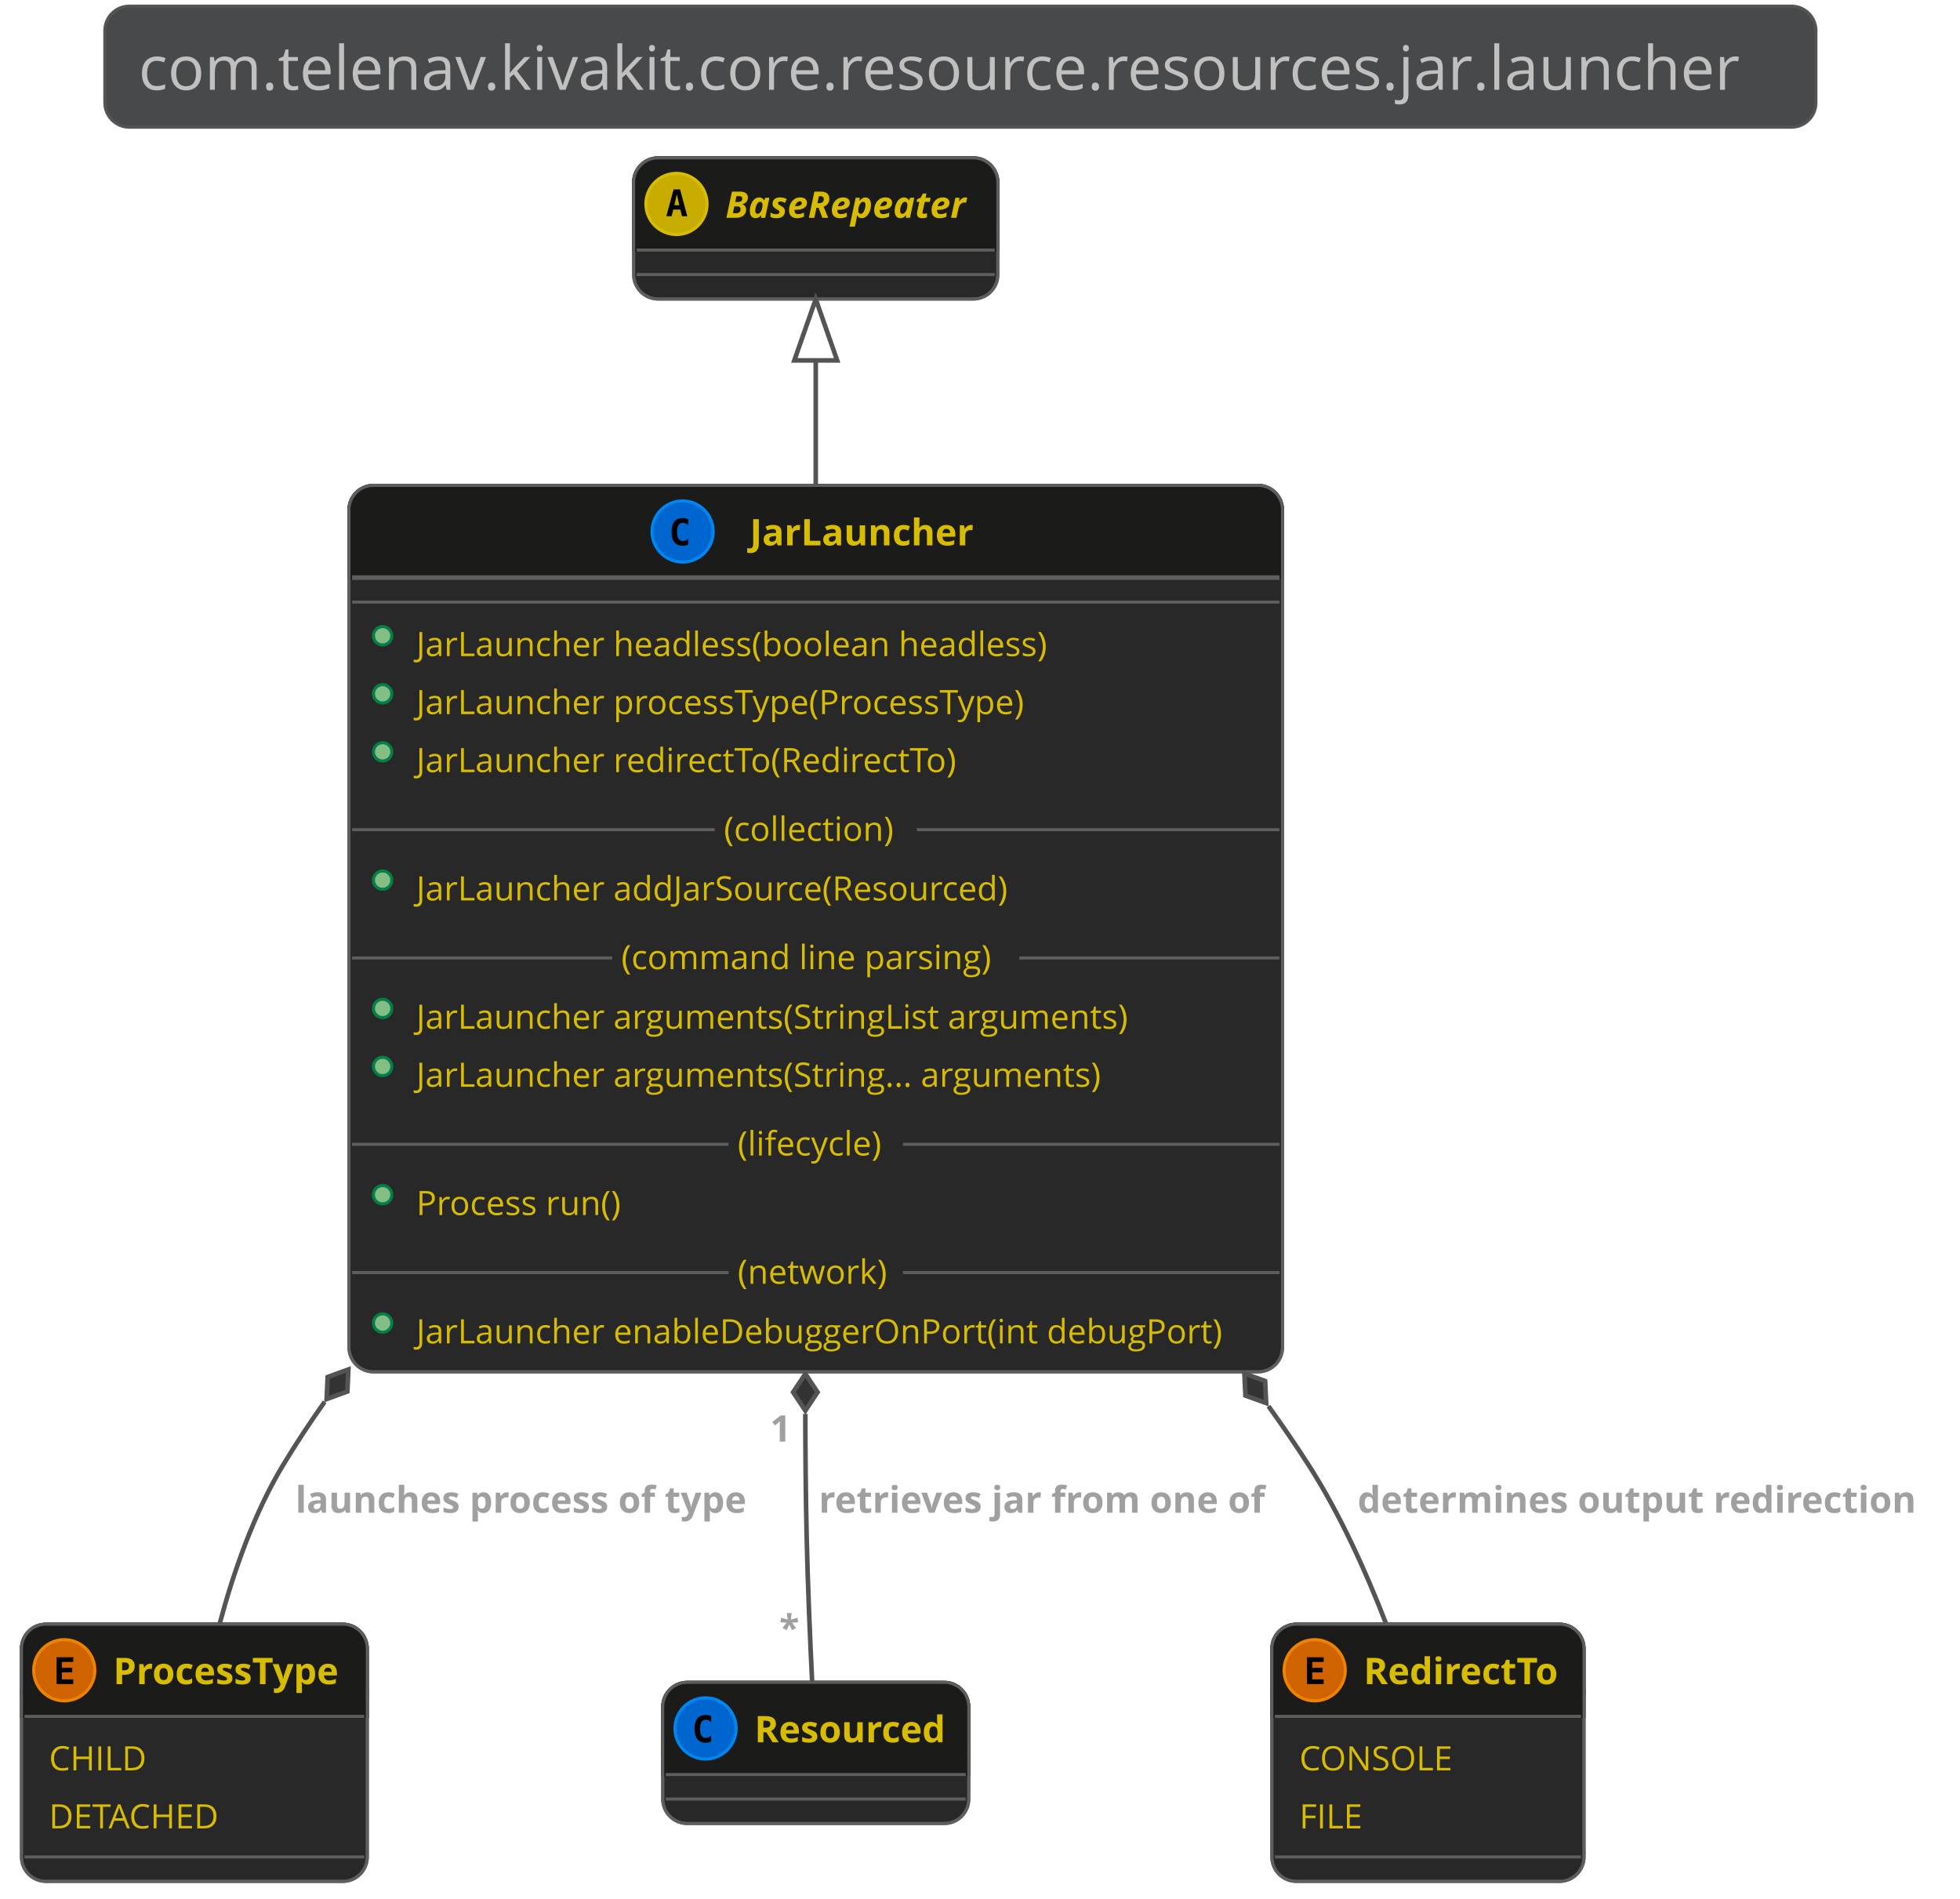
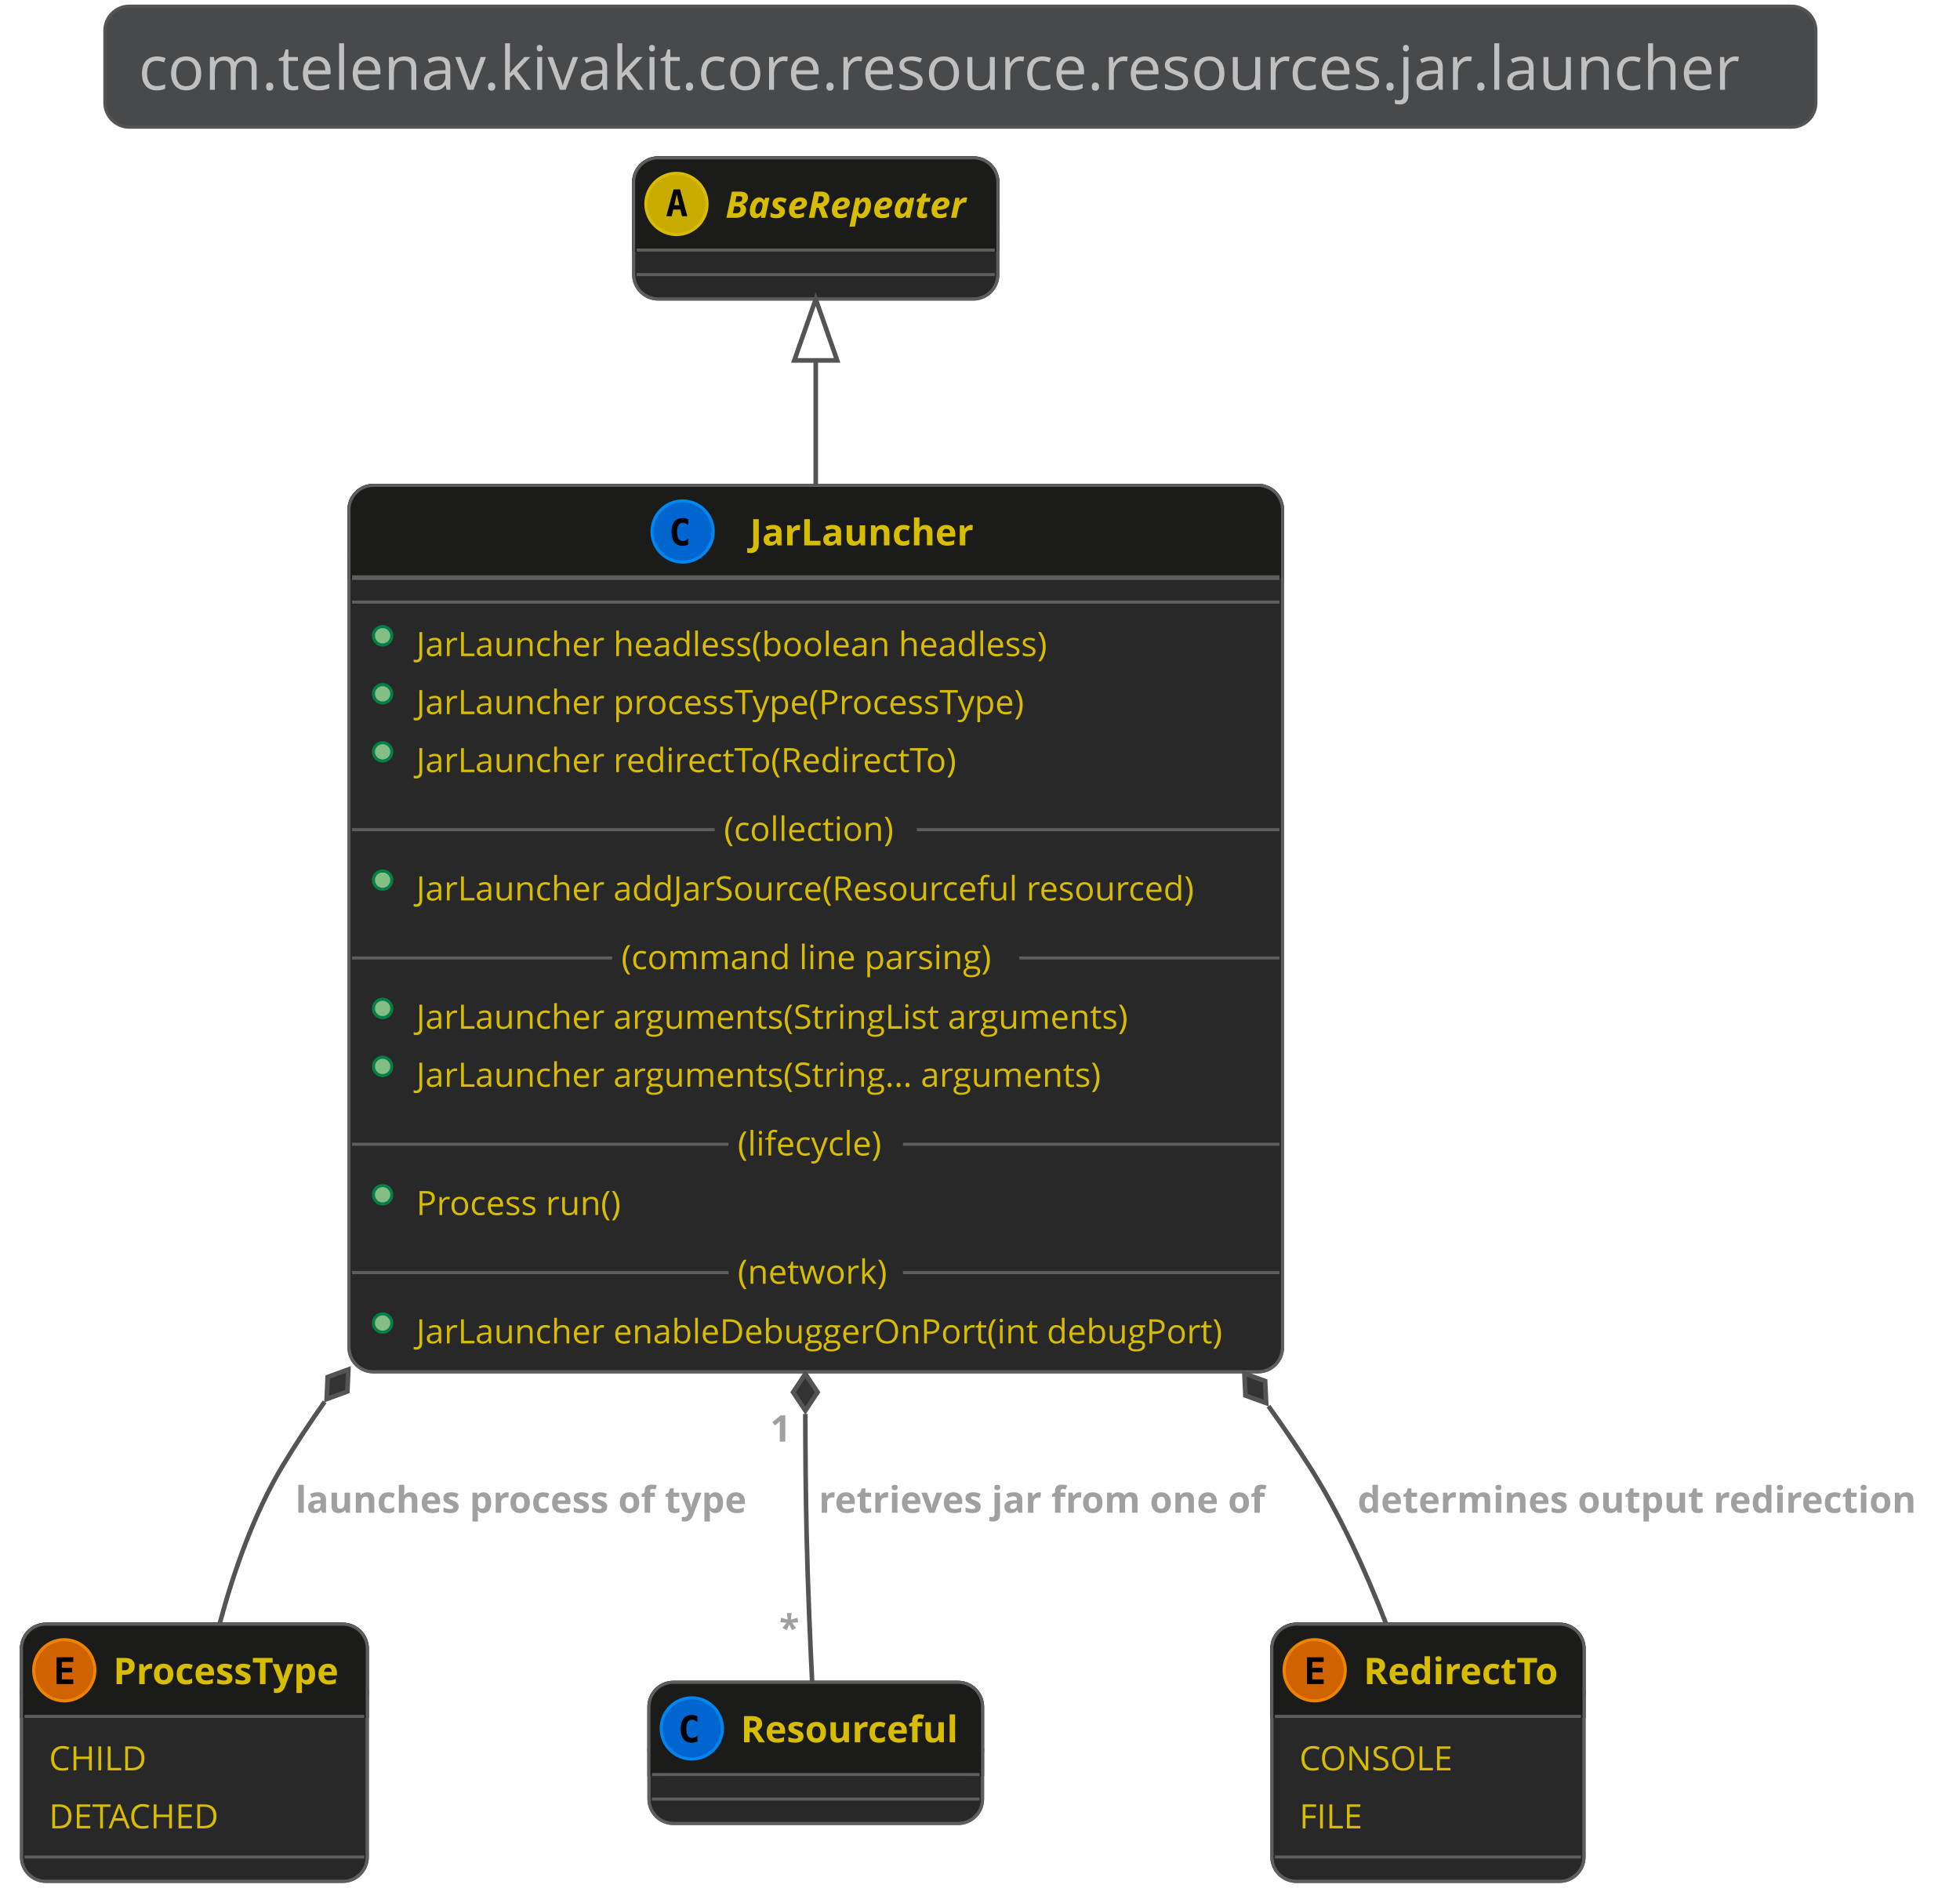
<svg xmlns="http://www.w3.org/2000/svg" contentScriptType="application/ecmascript" contentStyleType="text/css" height="646.875px" preserveAspectRatio="none" style="width:667px;height:646px;background:#333333;" version="1.1" viewBox="0 0 667 646" width="667.708px" zoomAndPan="magnify">
  <defs />
  <g>
    <rect fill="#48494B" height="41.203" rx="8.333" ry="8.333" style="stroke:#545454;stroke-width:1.042;" width="582.292" x="35.677" y="2.083" />
    <text fill="#C0C0C0" font-family="Open Sans,Avenir,Nunito,Arial,Helvetica,SansSerif" font-size="20.833" lengthAdjust="spacing" textLength="559.375" x="47.135" y="30.558">com.telenav.kivakit.core.resource.resources.jar.launcher</text>
    <rect codeLine="6" fill="#282828" height="48.055" id="BaseRepeater" rx="8.333" ry="8.333" style="stroke:#5E5E5E;stroke-width:1.042;" width="123.958" x="215.625" y="53.703" />
    <rect fill="#1B1B1A" height="31.388" rx="8.333" ry="8.333" style="stroke:#1B1B1A;stroke-width:1.042;" width="123.958" x="215.625" y="53.703" />
    <rect fill="#1B1B1A" height="8.333" style="stroke:#1B1B1A;stroke-width:1.042;" width="123.958" x="215.625" y="76.758" />
    <rect codeLine="6" fill="none" height="48.055" id="BaseRepeater" rx="8.333" ry="8.333" style="stroke:#5E5E5E;stroke-width:1.042;" width="123.958" x="215.625" y="53.703" />
    <ellipse cx="230.208" cy="69.397" fill="#C8AC00" rx="10.417" ry="10.417" style="stroke:#D8BC00;stroke-width:1.042;" />
    <path d="M230.322,66.099 L229.474,69.828 L231.177,69.828 Z M229.224,64.451 L231.427,64.451 L233.887,73.564 L232.086,73.564 L231.525,71.311 L229.114,71.311 L228.565,73.564 L226.764,73.564 Z " fill="#000000" />
    <text fill="#D8BC00" font-family="Open Sans,Avenir,Nunito,Arial,Helvetica,SansSerif" font-size="12.5" font-style="italic" font-weight="bold" lengthAdjust="spacing" textLength="86.458" x="246.875" y="74.121">BaseRepeater</text>
    <line style="stroke:#5E5E5E;stroke-width:1.042;" x1="216.667" x2="338.542" y1="85.091" y2="85.091" />
    <line style="stroke:#5E5E5E;stroke-width:1.042;" x1="216.667" x2="338.542" y1="93.424" y2="93.424" />
    <rect codeLine="12" fill="#282828" height="301.66" id="JarLauncher" rx="8.333" ry="8.333" style="stroke:#5E5E5E;stroke-width:1.042;" width="317.708" x="118.75" y="165.161" />
    <rect fill="#1B1B1A" height="31.388" rx="8.333" ry="8.333" style="stroke:#1B1B1A;stroke-width:1.042;" width="317.708" x="118.75" y="165.161" />
    <rect fill="#1B1B1A" height="8.333" style="stroke:#1B1B1A;stroke-width:1.042;" width="317.708" x="118.75" y="188.216" />
    <rect codeLine="12" fill="none" height="301.66" id="JarLauncher" rx="8.333" ry="8.333" style="stroke:#5E5E5E;stroke-width:1.042;" width="317.708" x="118.75" y="165.161" />
    <ellipse cx="232.292" cy="180.855" fill="#0066CF" rx="10.417" ry="10.417" style="stroke:#0086EF;stroke-width:1.042;" />
    <path d="M234.202,185.28 Q233.775,185.5 233.305,185.61 Q232.835,185.72 232.316,185.72 Q230.473,185.72 229.502,184.505 Q228.532,183.291 228.532,180.996 Q228.532,178.695 229.502,177.48 Q230.473,176.266 232.316,176.266 Q232.835,176.266 233.311,176.375 Q233.787,176.485 234.202,176.705 L234.202,178.707 Q233.738,178.28 233.302,178.081 Q232.865,177.883 232.401,177.883 Q231.413,177.883 230.909,178.667 Q230.406,179.452 230.406,180.996 Q230.406,182.534 230.909,183.318 Q231.413,184.102 232.401,184.102 Q232.865,184.102 233.302,183.904 Q233.738,183.706 234.202,183.278 Z " fill="#000000" />
    <text fill="#D8BC00" font-family="Open Sans,Avenir,Nunito,Arial,Helvetica,SansSerif" font-size="12.5" font-weight="bold" lengthAdjust="spacing" textLength="76.042" x="255.208" y="185.579">JarLauncher</text>
    <line style="stroke:#5E5E5E;stroke-width:1.562;" x1="119.792" x2="435.417" y1="196.549" y2="196.549" />
    <line style="stroke:#5E5E5E;stroke-width:1.042;" x1="119.792" x2="435.417" y1="204.883" y2="204.883" />
    <ellipse cx="130.208" cy="216.341" fill="#84BE84" rx="3.125" ry="3.125" style="stroke:#038048;stroke-width:1.042;" />
    <text fill="#D8BC00" font-family="Open Sans,Avenir,Nunito,Arial,Helvetica,SansSerif" font-size="11.458" lengthAdjust="spacing" textLength="223.958" x="141.667" y="223.252">JarLauncher headless(boolean headless)</text>
    <ellipse cx="130.208" cy="236.086" fill="#84BE84" rx="3.125" ry="3.125" style="stroke:#038048;stroke-width:1.042;" />
    <text fill="#D8BC00" font-family="Open Sans,Avenir,Nunito,Arial,Helvetica,SansSerif" font-size="11.458" lengthAdjust="spacing" textLength="220.833" x="141.667" y="242.997">JarLauncher processType(ProcessType)</text>
    <ellipse cx="130.208" cy="255.831" fill="#84BE84" rx="3.125" ry="3.125" style="stroke:#038048;stroke-width:1.042;" />
    <text fill="#D8BC00" font-family="Open Sans,Avenir,Nunito,Arial,Helvetica,SansSerif" font-size="11.458" lengthAdjust="spacing" textLength="196.875" x="141.667" y="262.742">JarLauncher redirectTo(RedirectTo)</text>
    <ellipse cx="130.208" cy="299.487" fill="#84BE84" rx="3.125" ry="3.125" style="stroke:#038048;stroke-width:1.042;" />
-     <text fill="#D8BC00" font-family="Open Sans,Avenir,Nunito,Arial,Helvetica,SansSerif" font-size="11.458" lengthAdjust="spacing" textLength="211.458" x="141.667" y="306.399">JarLauncher addJarSource(Resourced)</text>
+     <text fill="#D8BC00" font-family="Open Sans,Avenir,Nunito,Arial,Helvetica,SansSerif" font-size="11.458" lengthAdjust="spacing" textLength="279.167" x="141.667" y="306.399">JarLauncher addJarSource(Resourceful resourced)</text>
    <line style="stroke:#5E5E5E;stroke-width:1.042;" x1="119.792" x2="243.229" y1="282.323" y2="282.323" />
    <text fill="#D8BC00" font-family="Open Sans,Avenir,Nunito,Arial,Helvetica,SansSerif" font-size="11.458" lengthAdjust="spacing" textLength="62.5" x="246.354" y="286.133">(collection)</text>
    <line style="stroke:#5E5E5E;stroke-width:1.042;" x1="311.979" x2="435.417" y1="282.323" y2="282.323" />
    <ellipse cx="130.208" cy="343.144" fill="#84BE84" rx="3.125" ry="3.125" style="stroke:#038048;stroke-width:1.042;" />
    <text fill="#D8BC00" font-family="Open Sans,Avenir,Nunito,Arial,Helvetica,SansSerif" font-size="11.458" lengthAdjust="spacing" textLength="255.208" x="141.667" y="350.055">JarLauncher arguments(StringList arguments)</text>
    <ellipse cx="130.208" cy="362.889" fill="#84BE84" rx="3.125" ry="3.125" style="stroke:#038048;stroke-width:1.042;" />
    <text fill="#D8BC00" font-family="Open Sans,Avenir,Nunito,Arial,Helvetica,SansSerif" font-size="11.458" lengthAdjust="spacing" textLength="244.792" x="141.667" y="369.8">JarLauncher arguments(String... arguments)</text>
    <line style="stroke:#5E5E5E;stroke-width:1.042;" x1="119.792" x2="208.333" y1="325.98" y2="325.98" />
    <text fill="#D8BC00" font-family="Open Sans,Avenir,Nunito,Arial,Helvetica,SansSerif" font-size="11.458" lengthAdjust="spacing" textLength="132.292" x="211.458" y="329.789">(command line parsing)</text>
    <line style="stroke:#5E5E5E;stroke-width:1.042;" x1="346.875" x2="435.417" y1="325.98" y2="325.98" />
    <ellipse cx="130.208" cy="406.545" fill="#84BE84" rx="3.125" ry="3.125" style="stroke:#038048;stroke-width:1.042;" />
    <text fill="#D8BC00" font-family="Open Sans,Avenir,Nunito,Arial,Helvetica,SansSerif" font-size="11.458" lengthAdjust="spacing" textLength="75" x="141.667" y="413.456">Process run()</text>
    <line style="stroke:#5E5E5E;stroke-width:1.042;" x1="119.792" x2="247.917" y1="389.381" y2="389.381" />
    <text fill="#D8BC00" font-family="Open Sans,Avenir,Nunito,Arial,Helvetica,SansSerif" font-size="11.458" lengthAdjust="spacing" textLength="53.125" x="251.042" y="393.19">(lifecycle)</text>
    <line style="stroke:#5E5E5E;stroke-width:1.042;" x1="307.292" x2="435.417" y1="389.381" y2="389.381" />
    <ellipse cx="130.208" cy="450.201" fill="#84BE84" rx="3.125" ry="3.125" style="stroke:#038048;stroke-width:1.042;" />
    <text fill="#D8BC00" font-family="Open Sans,Avenir,Nunito,Arial,Helvetica,SansSerif" font-size="11.458" lengthAdjust="spacing" textLength="285.417" x="141.667" y="457.113">JarLauncher enableDebuggerOnPort(int debugPort)</text>
    <line style="stroke:#5E5E5E;stroke-width:1.042;" x1="119.792" x2="247.917" y1="433.037" y2="433.037" />
    <text fill="#D8BC00" font-family="Open Sans,Avenir,Nunito,Arial,Helvetica,SansSerif" font-size="11.458" lengthAdjust="spacing" textLength="53.125" x="251.042" y="436.847">(network)</text>
    <line style="stroke:#5E5E5E;stroke-width:1.042;" x1="307.292" x2="435.417" y1="433.037" y2="433.037" />
    <rect codeLine="29" fill="#282828" height="87.545" id="JarLauncher.ProcessType" rx="8.333" ry="8.333" style="stroke:#5E5E5E;stroke-width:1.042;" width="117.708" x="7.292" y="552.661" />
    <rect fill="#1B1B1A" height="31.388" rx="8.333" ry="8.333" style="stroke:#1B1B1A;stroke-width:1.042;" width="117.708" x="7.292" y="552.661" />
    <rect fill="#1B1B1A" height="8.333" style="stroke:#1B1B1A;stroke-width:1.042;" width="117.708" x="7.292" y="575.716" />
    <rect codeLine="29" fill="none" height="87.545" id="JarLauncher.ProcessType" rx="8.333" ry="8.333" style="stroke:#5E5E5E;stroke-width:1.042;" width="117.708" x="7.292" y="552.661" />
    <ellipse cx="21.875" cy="568.355" fill="#CF6300" rx="10.417" ry="10.417" style="stroke:#EF8300;stroke-width:1.042;" />
    <path d="M24.931,573.043 L19.255,573.043 L19.255,563.93 L24.931,563.93 L24.931,565.517 L21.055,565.517 L21.055,567.482 L24.565,567.482 L24.565,569.069 L21.055,569.069 L21.055,571.456 L24.931,571.456 Z " fill="#000000" />
    <text fill="#D8BC00" font-family="Open Sans,Avenir,Nunito,Arial,Helvetica,SansSerif" font-size="12.5" font-weight="bold" lengthAdjust="spacing" textLength="80.208" x="38.542" y="573.079">ProcessType</text>
    <line style="stroke:#5E5E5E;stroke-width:1.042;" x1="8.333" x2="123.958" y1="584.049" y2="584.049" />
    <text fill="#D8BC00" font-family="Open Sans,Avenir,Nunito,Arial,Helvetica,SansSerif" font-size="11.458" lengthAdjust="spacing" textLength="34.375" x="16.667" y="602.419">CHILD</text>
    <text fill="#D8BC00" font-family="Open Sans,Avenir,Nunito,Arial,Helvetica,SansSerif" font-size="11.458" lengthAdjust="spacing" textLength="61.458" x="16.667" y="622.164">DETACHED</text>
    <line style="stroke:#5E5E5E;stroke-width:1.042;" x1="8.333" x2="123.958" y1="631.873" y2="631.873" />
-     <rect fill="#282828" height="48.055" id="Resourced" rx="8.333" ry="8.333" style="stroke:#5E5E5E;stroke-width:1.042;" width="104.167" x="225.521" y="572.453" />
-     <rect fill="#1B1B1A" height="31.388" rx="8.333" ry="8.333" style="stroke:#1B1B1A;stroke-width:1.042;" width="104.167" x="225.521" y="572.453" />
-     <rect fill="#1B1B1A" height="8.333" style="stroke:#1B1B1A;stroke-width:1.042;" width="104.167" x="225.521" y="595.508" />
-     <rect fill="none" height="48.055" id="Resourced" rx="8.333" ry="8.333" style="stroke:#5E5E5E;stroke-width:1.042;" width="104.167" x="225.521" y="572.453" />
-     <ellipse cx="240.104" cy="588.147" fill="#0066CF" rx="10.417" ry="10.417" style="stroke:#0086EF;stroke-width:1.042;" />
-     <path d="M242.015,592.572 Q241.587,592.792 241.117,592.902 Q240.647,593.011 240.129,593.011 Q238.285,593.011 237.315,591.797 Q236.344,590.582 236.344,588.287 Q236.344,585.986 237.315,584.772 Q238.285,583.557 240.129,583.557 Q240.647,583.557 241.124,583.667 Q241.6,583.777 242.015,583.997 L242.015,585.999 Q241.551,585.571 241.114,585.373 Q240.678,585.175 240.214,585.175 Q239.225,585.175 238.722,585.959 Q238.218,586.743 238.218,588.287 Q238.218,589.825 238.722,590.61 Q239.225,591.394 240.214,591.394 Q240.678,591.394 241.114,591.196 Q241.551,590.997 242.015,590.57 Z " fill="#000000" />
-     <text fill="#D8BC00" font-family="Open Sans,Avenir,Nunito,Arial,Helvetica,SansSerif" font-size="12.5" font-weight="bold" lengthAdjust="spacing" textLength="66.667" x="256.771" y="592.871">Resourced</text>
-     <line style="stroke:#5E5E5E;stroke-width:1.042;" x1="226.562" x2="328.646" y1="603.841" y2="603.841" />
-     <line style="stroke:#5E5E5E;stroke-width:1.042;" x1="226.562" x2="328.646" y1="612.174" y2="612.174" />
+     <rect fill="#282828" height="48.055" id="Resourceful" rx="8.333" ry="8.333" style="stroke:#5E5E5E;stroke-width:1.042;" width="113.542" x="220.833" y="572.453" />
+     <rect fill="#1B1B1A" height="31.388" rx="8.333" ry="8.333" style="stroke:#1B1B1A;stroke-width:1.042;" width="113.542" x="220.833" y="572.453" />
+     <rect fill="#1B1B1A" height="8.333" style="stroke:#1B1B1A;stroke-width:1.042;" width="113.542" x="220.833" y="595.508" />
+     <rect fill="none" height="48.055" id="Resourceful" rx="8.333" ry="8.333" style="stroke:#5E5E5E;stroke-width:1.042;" width="113.542" x="220.833" y="572.453" />
+     <ellipse cx="235.417" cy="588.147" fill="#0066CF" rx="10.417" ry="10.417" style="stroke:#0086EF;stroke-width:1.042;" />
+     <path d="M237.327,592.572 Q236.9,592.792 236.43,592.902 Q235.96,593.011 235.441,593.011 Q233.598,593.011 232.627,591.797 Q231.657,590.582 231.657,588.287 Q231.657,585.986 232.627,584.772 Q233.598,583.557 235.441,583.557 Q235.96,583.557 236.436,583.667 Q236.912,583.777 237.327,583.997 L237.327,585.999 Q236.863,585.571 236.427,585.373 Q235.99,585.175 235.526,585.175 Q234.538,585.175 234.034,585.959 Q233.531,586.743 233.531,588.287 Q233.531,589.825 234.034,590.61 Q234.538,591.394 235.526,591.394 Q235.99,591.394 236.427,591.196 Q236.863,590.997 237.327,590.57 Z " fill="#000000" />
+     <text fill="#D8BC00" font-family="Open Sans,Avenir,Nunito,Arial,Helvetica,SansSerif" font-size="12.5" font-weight="bold" lengthAdjust="spacing" textLength="76.042" x="252.083" y="592.871">Resourceful</text>
+     <line style="stroke:#5E5E5E;stroke-width:1.042;" x1="221.875" x2="333.333" y1="603.841" y2="603.841" />
+     <line style="stroke:#5E5E5E;stroke-width:1.042;" x1="221.875" x2="333.333" y1="612.174" y2="612.174" />
    <rect codeLine="35" fill="#282828" height="87.545" id="JarLauncher.RedirectTo" rx="8.333" ry="8.333" style="stroke:#5E5E5E;stroke-width:1.042;" width="106.25" x="432.812" y="552.661" />
    <rect fill="#1B1B1A" height="31.388" rx="8.333" ry="8.333" style="stroke:#1B1B1A;stroke-width:1.042;" width="106.25" x="432.812" y="552.661" />
    <rect fill="#1B1B1A" height="8.333" style="stroke:#1B1B1A;stroke-width:1.042;" width="106.25" x="432.812" y="575.716" />
    <rect codeLine="35" fill="none" height="87.545" id="JarLauncher.RedirectTo" rx="8.333" ry="8.333" style="stroke:#5E5E5E;stroke-width:1.042;" width="106.25" x="432.812" y="552.661" />
    <ellipse cx="447.396" cy="568.355" fill="#CF6300" rx="10.417" ry="10.417" style="stroke:#EF8300;stroke-width:1.042;" />
    <path d="M450.452,573.043 L444.775,573.043 L444.775,563.93 L450.452,563.93 L450.452,565.517 L446.576,565.517 L446.576,567.482 L450.085,567.482 L450.085,569.069 L446.576,569.069 L446.576,571.456 L450.452,571.456 Z " fill="#000000" />
    <text fill="#D8BC00" font-family="Open Sans,Avenir,Nunito,Arial,Helvetica,SansSerif" font-size="12.5" font-weight="bold" lengthAdjust="spacing" textLength="68.75" x="464.062" y="573.079">RedirectTo</text>
    <line style="stroke:#5E5E5E;stroke-width:1.042;" x1="433.854" x2="538.021" y1="584.049" y2="584.049" />
    <text fill="#D8BC00" font-family="Open Sans,Avenir,Nunito,Arial,Helvetica,SansSerif" font-size="11.458" lengthAdjust="spacing" textLength="54.167" x="442.188" y="602.419">CONSOLE</text>
    <text fill="#D8BC00" font-family="Open Sans,Avenir,Nunito,Arial,Helvetica,SansSerif" font-size="11.458" lengthAdjust="spacing" textLength="21.875" x="442.188" y="622.164">FILE</text>
    <line style="stroke:#5E5E5E;stroke-width:1.042;" x1="433.854" x2="538.021" y1="631.873" y2="631.873" />
    <path codeLine="8" d="M277.604,122.796 C277.604,135.38 277.604,149.849 277.604,165.078 " fill="none" id="BaseRepeater-backto-JarLauncher" style="stroke:#545454;stroke-width:1.562;" />
    <polygon fill="none" points="270.312,122.64,277.604,101.807,284.896,122.64,270.312,122.64" style="stroke:#545454;stroke-width:1.562;" />
    <path codeLine="9" d="M110.479,477.005 C105.469,484.078 100.74,491.245 96.354,498.495 C86.417,514.932 79.469,534.932 74.76,552.484 " fill="none" id="JarLauncher-backto-JarLauncher.ProcessType" style="stroke:#545454;stroke-width:1.562;" />
    <polygon fill="#333333" points="118.552,465.995,111.497,468.572,111.162,476.076,118.218,473.499,118.552,465.995" style="stroke:#545454;stroke-width:1.562;" />
    <text fill="#A0A0A0" font-family="Open Sans,Avenir,Nunito,Arial,Helvetica,SansSerif" font-size="12.5" font-weight="bold" lengthAdjust="spacing" textLength="161.458" x="100.521" y="514.746">launches process of type</text>
-     <path codeLine="10" d="M274.052,481.13 C274.073,494.755 274.198,508.317 274.479,521.411 C274.844,538.505 275.667,557.797 276.385,572.39 " fill="none" id="JarLauncher-backto-Resourced" style="stroke:#545454;stroke-width:1.562;" />
+     <path codeLine="10" d="M274.052,481.13 C274.073,494.755 274.198,508.317 274.479,521.411 C274.844,538.505 275.667,557.797 276.385,572.39 " fill="none" id="JarLauncher-backto-Resourceful" style="stroke:#545454;stroke-width:1.562;" />
    <polygon fill="#333333" points="274.062,467.495,269.896,473.745,274.062,479.995,278.229,473.745,274.062,467.495" style="stroke:#545454;stroke-width:1.562;" />
    <text fill="#A0A0A0" font-family="Open Sans,Avenir,Nunito,Arial,Helvetica,SansSerif" font-size="12.5" font-weight="bold" lengthAdjust="spacing" textLength="158.333" x="278.646" y="514.746">retrieves jar from one of</text>
    <text fill="#A0A0A0" font-family="Open Sans,Avenir,Nunito,Arial,Helvetica,SansSerif" font-size="12.5" font-weight="bold" lengthAdjust="spacing" textLength="8.333" x="262.079" y="490.551">1</text>
    <text fill="#A0A0A0" font-family="Open Sans,Avenir,Nunito,Arial,Helvetica,SansSerif" font-size="12.5" font-weight="bold" lengthAdjust="spacing" textLength="6.25" x="265.19" y="558.373">*</text>
    <path codeLine="11" d="M431.667,478.484 C436.438,485.12 441,491.796 445.312,498.495 C455.969,515.057 464.865,534.89 471.594,552.276 " fill="none" id="JarLauncher-backto-JarLauncher.RedirectTo" style="stroke:#545454;stroke-width:1.562;" />
    <polygon fill="#333333" points="423.469,467.38,423.826,474.883,430.889,477.439,430.532,469.936,423.469,467.38" style="stroke:#545454;stroke-width:1.562;" />
    <text fill="#A0A0A0" font-family="Open Sans,Avenir,Nunito,Arial,Helvetica,SansSerif" font-size="12.5" font-weight="bold" lengthAdjust="spacing" textLength="194.792" x="461.979" y="514.746">determines output redirection</text>
  </g>
</svg>
